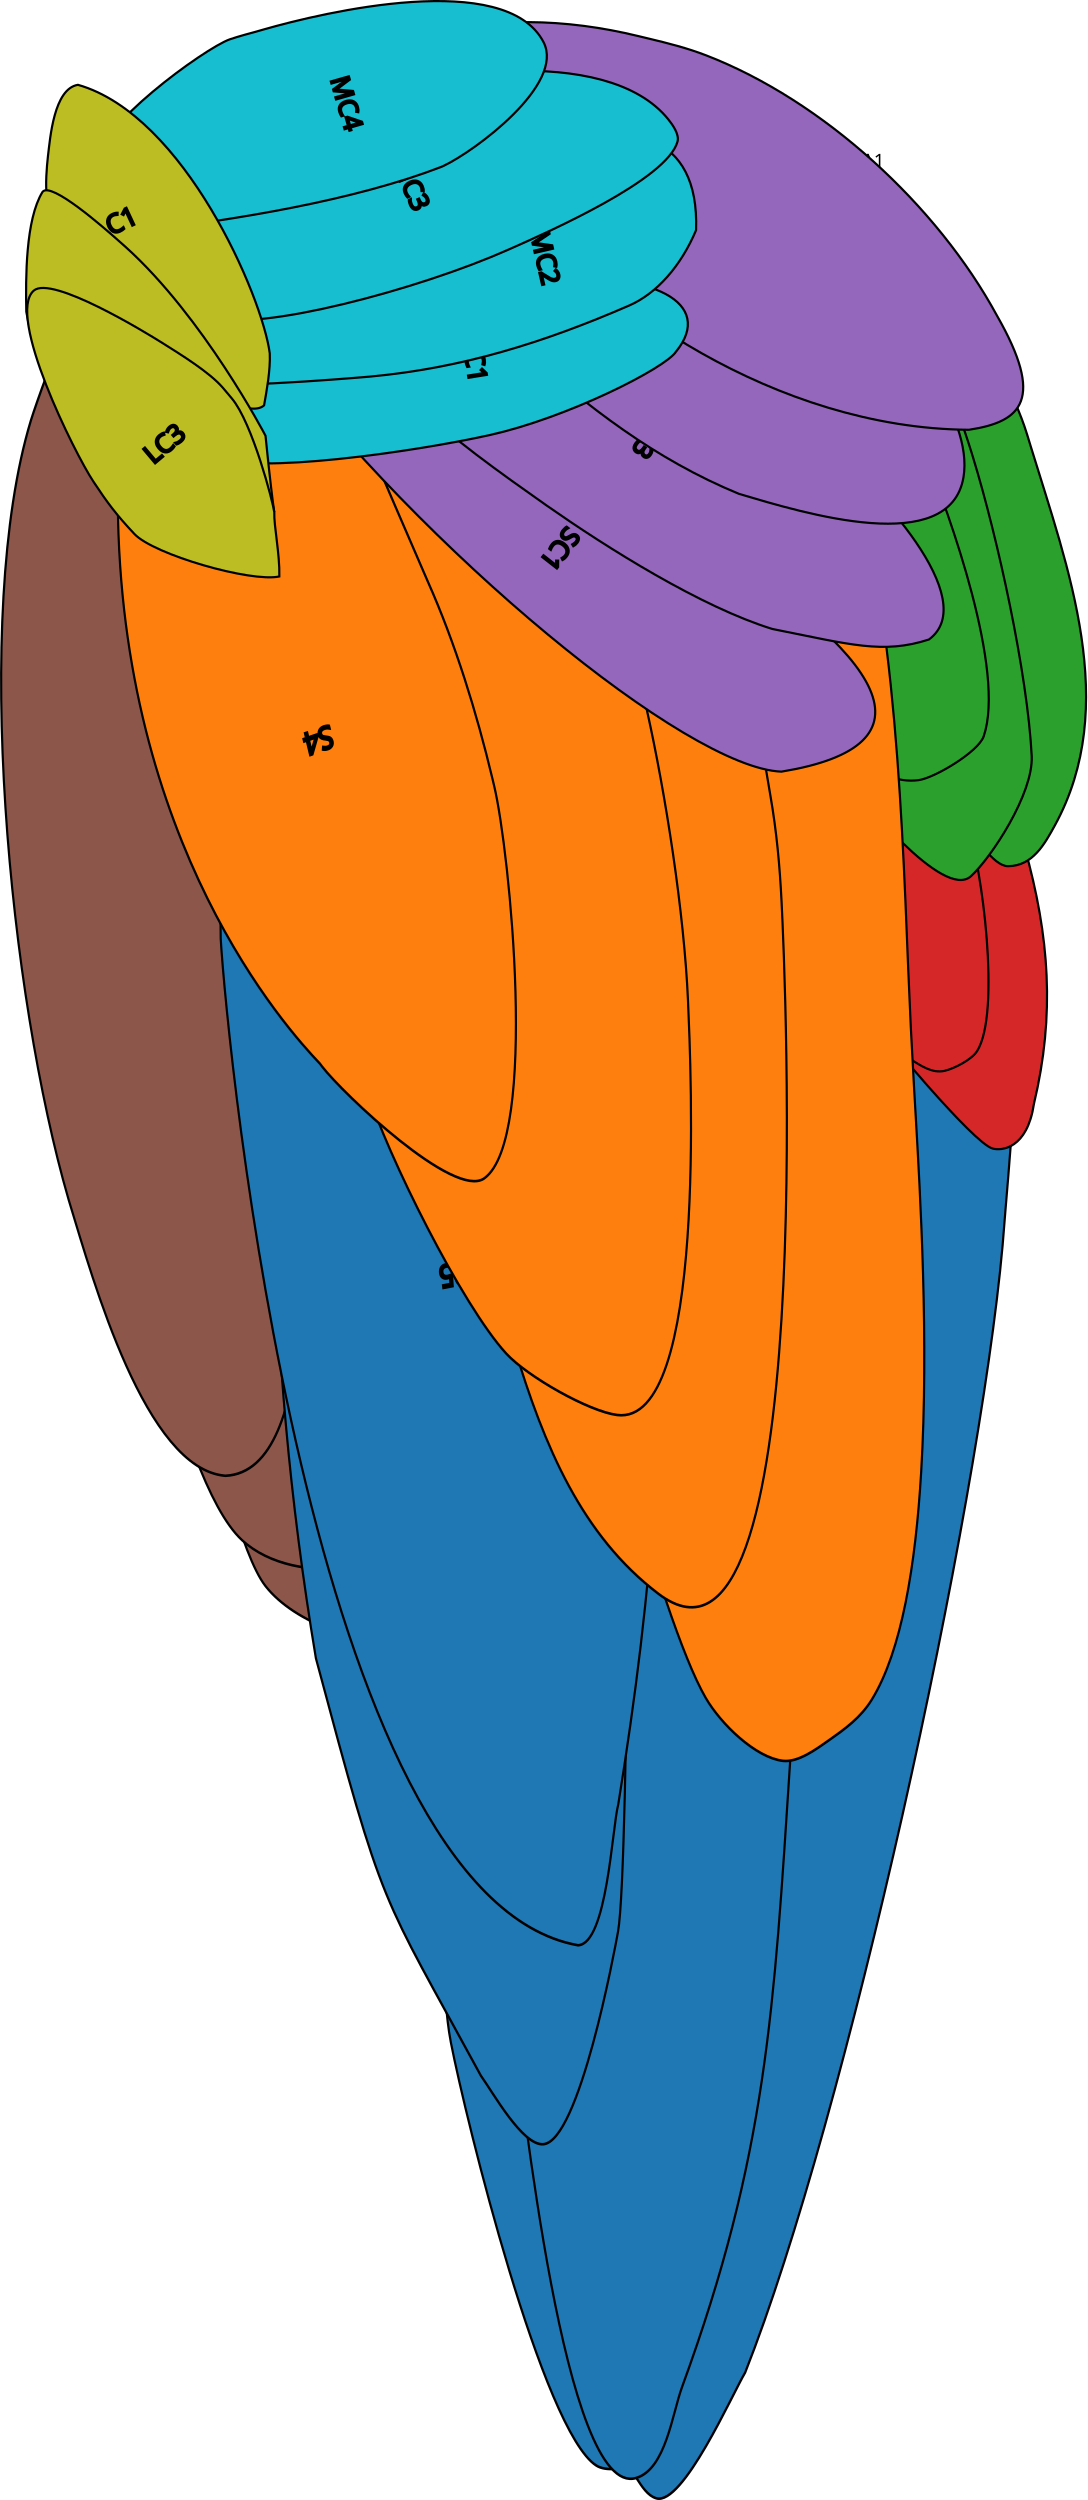
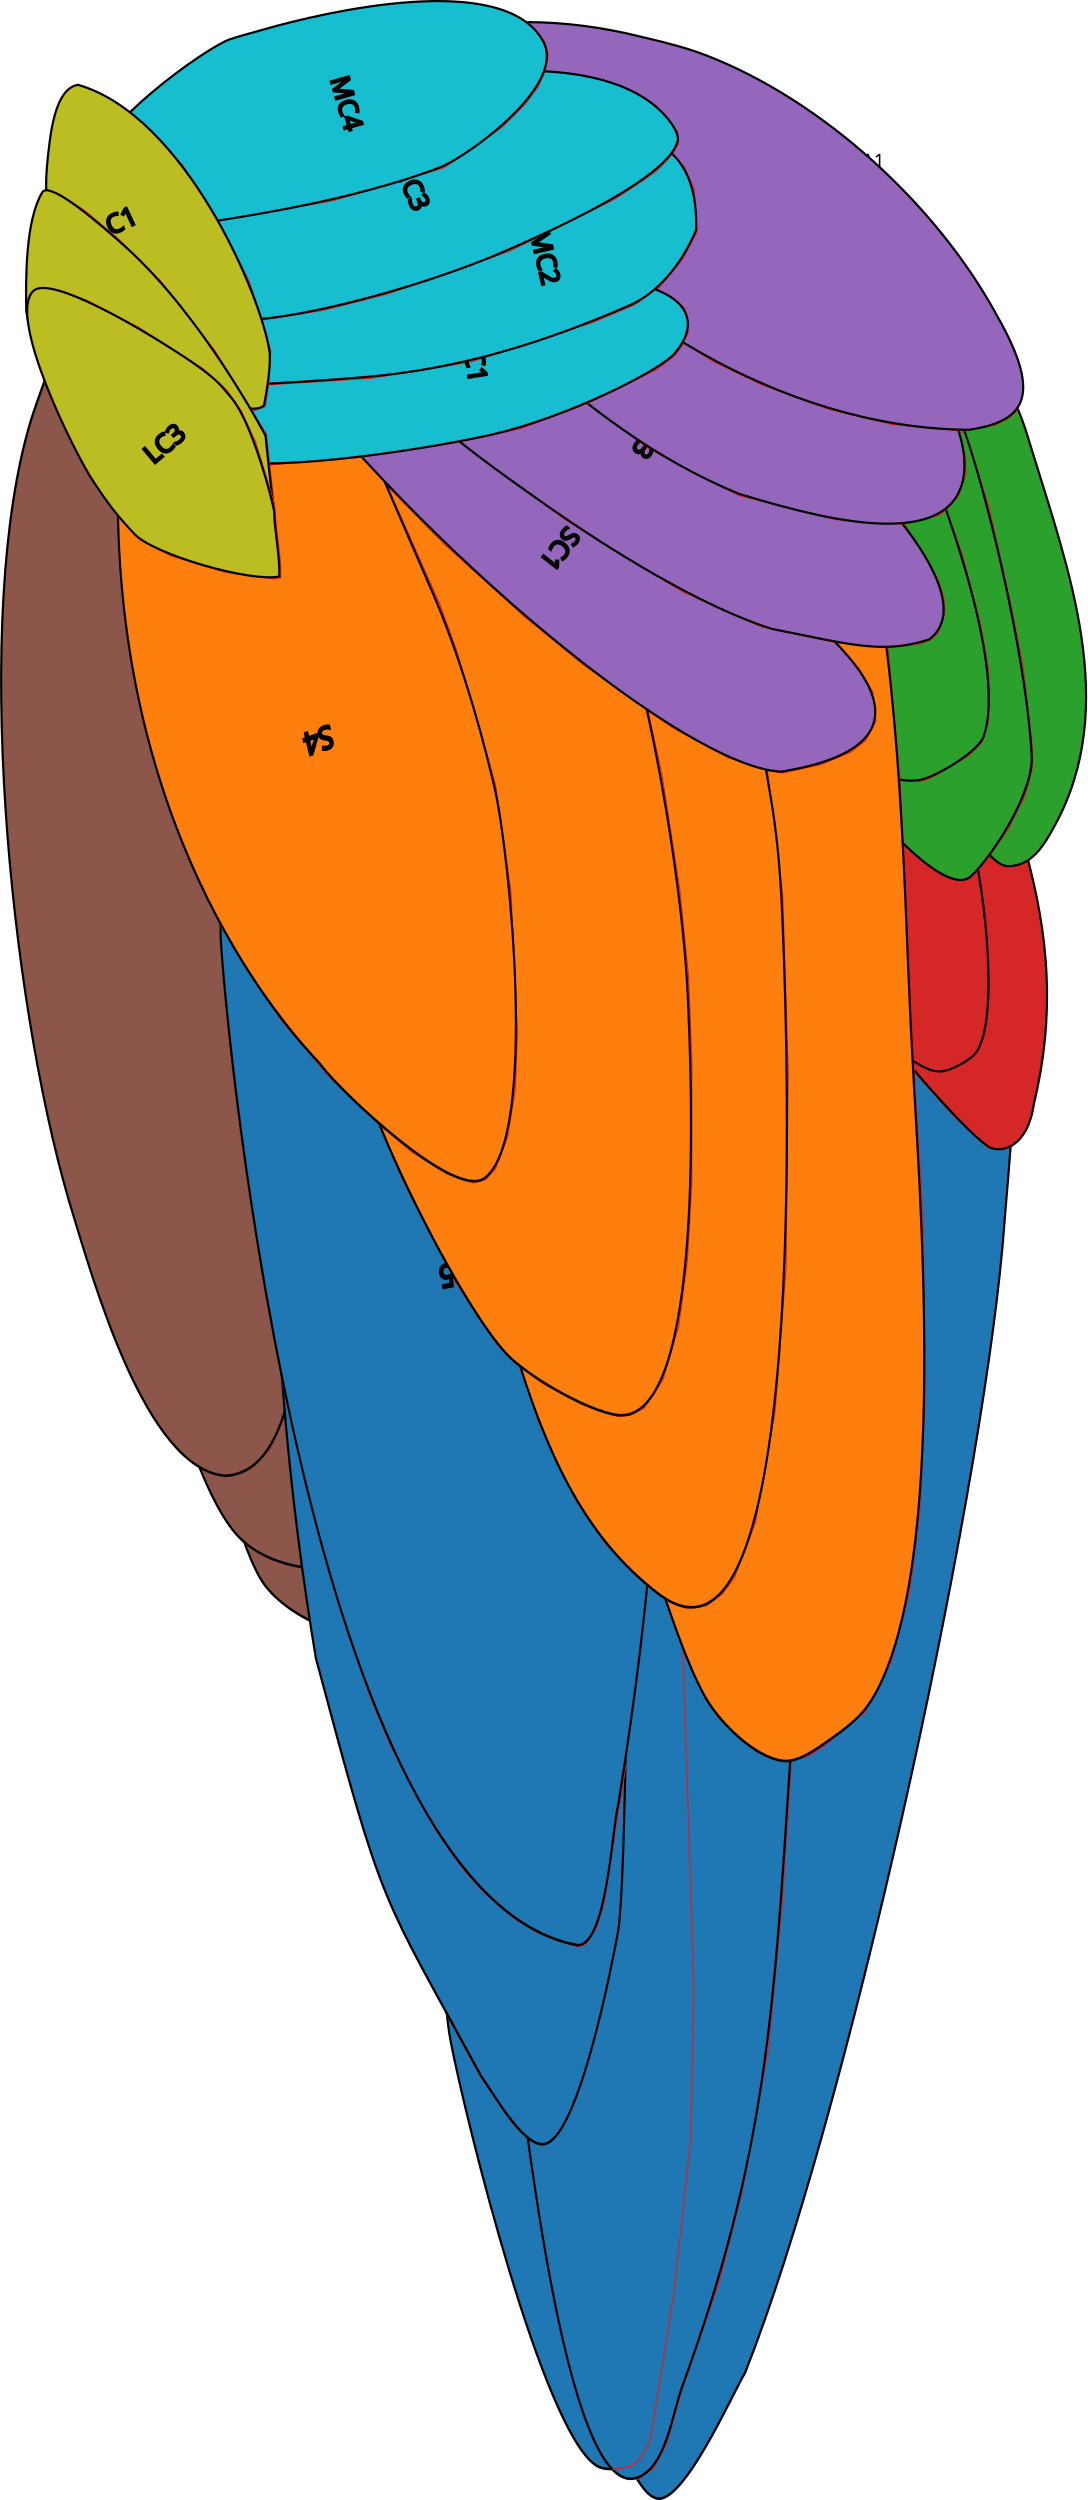
<svg xmlns="http://www.w3.org/2000/svg" width="247.957mm" height="570.177mm" viewBox="0 0 247.957 570.178" version="1.1" id="svg42">
  <style type="text/css" id="style1">
/* As-built feather catalog. Presentation lives here; elements carry classes only. */
.group {
  stroke: #000000;
  stroke-width: 0.5;
}
.label {
  font-family: sans-serif;
  font-size: 6px;
  fill: #000000;
  text-anchor: middle;
}
.outline {
  stroke: #000000;
}
.centerline {
  fill: none;
  stroke-width: 0.265;
  stroke-linecap: butt;
  stroke-linejoin: miter;
}

/* P -- primaries */
.P .outline { fill: #1f77b4; }

/* S -- secondaries */
.S .outline { fill: #ff7f0e; }

/* A -- alula */
.A .outline { fill: #2ca02c; }

/* PC -- primary coverts */
.PC .outline { fill: #d62728; }

/* SC -- secondary coverts */
.SC .outline { fill: #9467bd; }

/* MC -- median coverts */
.MC .outline { fill: #17becf; }

/* LC -- lesser coverts */
.LC .outline { fill: #bcbd22; }

/* B -- body feathers */
.B .outline { fill: #8c564b; }
+ /* generated visibility lines -- see tools/generate_visibility_lines.py */
+ .visibility-line {
+   fill: none;
+   stroke: #e41a1c;
+   stroke-width: 0.265;
+   stroke-linecap: round;
+   stroke-linejoin: round;
+ }
</style>
  <defs id="defs42" />
  <g id="toplines" style="display:inline" transform="translate(-2.649351)">
    <path style="display:inline;fill:none;stroke:#000000;stroke-width:0.265px;stroke-linecap:butt;stroke-linejoin:miter;stroke-opacity:1" d="M 66.162,101.452 C 87.412,93.541 99.998,80.542 107.649,72.458 119.633,65.167 152.02,52.472 170.956,49.366" id="top-line_P" />
    <text xml:space="preserve" style="font-weight:300;font-size:4.233px;line-height:1.25;font-family:'League Spartan';-inkscape-font-specification:'League Spartan, Light';letter-spacing:0px;word-spacing:0px;stroke-width:0.265" x="196.585" y="38.1" id="topline-label_A" transform="translate(2.649351)">
      <tspan id="tspan1" style="stroke-width:0.265" x="196.585" y="38.1">A1</tspan>
    </text>
    <path style="display:inline;fill:none;stroke:#000000;stroke-width:0.265px;stroke-linecap:butt;stroke-linejoin:miter;stroke-opacity:1" d="m 348.115,104.08 c 16.335,-6.62 31.293,-15.567 50.547,-17.255" id="topline_pc_a" transform="rotate(-17,139.3189,726.5203)" />
    <path style="display:inline;fill:none;stroke:#000000;stroke-width:0.265px;stroke-linecap:butt;stroke-linejoin:miter;stroke-opacity:1" d="M 41.658,48.602 C 75.491,39.012 119.58,29.816 155.098,26.798" id="top-line_S" />
    <path style="display:inline;fill:none;stroke:#000000;stroke-width:0.265px;stroke-linecap:butt;stroke-linejoin:miter;stroke-opacity:1" d="M 63.54,78.412 C 67.725,63.286 72.59,62.391 77.423,40.596 80.011,26.939 88.317,16.635 94.19,8.576" id="top-line_SC" />
    <path style="fill:none;stroke:#000000;stroke-width:0.265px;stroke-linecap:butt;stroke-linejoin:miter;stroke-opacity:1" d="M 18.05,74.208 C 33.213,73.723 52.004,70.557 75.768,63.714" id="topline_B" />
    <path style="display:inline;fill:none;stroke:#000000;stroke-width:0.265px;stroke-linecap:butt;stroke-linejoin:miter;stroke-opacity:1" d="M 25.439,36.789 C 39.127,49.288 45.605,76.815 52.066,104.201" id="topline_MC" />
    <path style="display:inline;fill:none;stroke:#000000;stroke-width:0.265px;stroke-linecap:butt;stroke-linejoin:miter;stroke-opacity:1" d="m 131.898,102.805 c 10.812,-8.791 22.433,-16.808 35.36,-23.573 l 0.281,-0.094" id="path8" transform="translate(6.849947)" />
    <text xml:space="preserve" style="display:inline;font-weight:300;font-size:3.865px;line-height:1.25;font-family:'League Spartan';-inkscape-font-specification:'League Spartan, Light';letter-spacing:0px;word-spacing:0px;stroke-width:0.242" x="24.289" y="1886.841" id="topline-label_B" transform="matrix(1.095291,0,1.6571194e-8,1.095291,47.61547,-2005.389)">
      <tspan id="tspan8" style="stroke-width:0.242" x="24.289" y="1886.841">B1</tspan>
    </text>
    <text xml:space="preserve" style="font-weight:300;font-size:4.233px;line-height:1.25;font-family:'League Spartan';-inkscape-font-specification:'League Spartan, Light';letter-spacing:0px;word-spacing:0px;stroke-width:0.265" x="52.126" y="103.584" id="topline-label_MC">
      <tspan id="tspan9" style="stroke-width:0.265" x="52.126" y="103.584">MC1</tspan>
    </text>
    <text xml:space="preserve" style="font-weight:300;font-size:4.233px;line-height:1.25;font-family:'League Spartan';-inkscape-font-specification:'League Spartan, Light';letter-spacing:0px;word-spacing:0px;stroke-width:0.265" x="154.256" y="24.342" id="topline-label_S">
      <tspan id="tspan11" style="stroke-width:0.265" x="154.256" y="24.342">S1</tspan>
    </text>
    <text xml:space="preserve" style="font-weight:300;font-size:4.233px;line-height:1.25;font-family:'League Spartan';-inkscape-font-specification:'League Spartan, Light';letter-spacing:0px;word-spacing:0px;stroke-width:0.265" x="65.091" y="78.581" id="topline-label_SC">
      <tspan id="tspan13" style="stroke-width:0.265" x="65.091" y="78.581">SC1</tspan>
    </text>
    <text xml:space="preserve" style="font-weight:300;font-size:4.233px;line-height:1.25;font-family:'League Spartan';-inkscape-font-specification:'League Spartan, Light';letter-spacing:0px;word-spacing:0px;stroke-width:0.265" x="169.866" y="45.641" id="topline-label_P">
      <tspan id="tspan15" style="stroke-width:0.265" x="169.866" y="45.641">P1</tspan>
    </text>
    <text xml:space="preserve" style="font-weight:300;font-size:4.233px;line-height:1.25;font-family:'League Spartan';-inkscape-font-specification:'League Spartan, Light';letter-spacing:0px;word-spacing:0px;stroke-width:0.265" x="171.45" y="75.803" id="topline-label_PC" transform="translate(2.649351)">
      <tspan id="tspan5" style="stroke-width:0.265" x="171.45" y="75.803">PC1</tspan>
    </text>
  </g>
  <g id="B" transform="matrix(1.006049,0.09641559,-0.01794757,1.190729,44.96612,-2005.389)" style="display:inline">
    <g id="B1" transform="matrix(0.9993908,-0.0348995,-0.0348995,-0.9993908,-12.82086,2033.619)" data-fill="#8c564b" class="group B">
      <path transform="rotate(-90,164.714,172.6854)" d="m 202.384,125.749 c 13.469,0 93.397,-7.023 96.231,-21.182 1.835,-9.171 -1.855,-24.695 -8.769,-31.225 -11.13,-10.511 -81.211,-23.193 -85.364,-24.463 -6.802,-2.077 -18.161,-2.883 -25.333,-2.884 -14.244,-10e-4 -28.514,0.328 -42.477,3.171 -2.789,0.568 -5.597,1.043 -8.382,1.638 -0.032,0.007 -1.859,0.387 -1.859,0.387 -8.651,1.906 -17.288,3.865 -25.729,6.585 -4.654,1.499 -9.394,4.582 -14.098,5.541 -4.688,0.955 -42.099,11.95 -43.527,13.192 -2.021,6.973 -2.415,7.355 -3.756,13.514 C 40.804,90.719 51.712,94.615 53.247,95.523 c 26.645,15.747 52.584,19.383 82.666,24.033 8.43,1.21 17.249,3.811 25.718,4.599 11.057,0.505 22.114,0.982 33.166,1.386 1.992,0.073 11.008,0.208 7.587,0.208 z" id="B1-outline" class="outline" />
+       <path class="visibility-line" id="B1-visibility-line" d="M 60.782,55.464 L 65.957,52.978 73.883,51.456 75.449,41.263" />
      <text x="-75.036" y="279.313" transform="scale(-1,1)" id="B1-label" class="label">B1</text>
    </g>
    <g id="B2" transform="matrix(0.9876884,-0.1564345,-0.1564345,-0.9876884,-292.7907,2070.802)" data-fill="#8c564b" class="group B" style="display:inline">
      <path transform="rotate(-90,452.3034,163.2412)" d="m 453.891,116.233 c 39.198,0 81.563,-8.307 116.8,-25.686 2.628,-1.296 10.245,-4.057 10.563,-7.703 0.43,-7.718 -1.686,-17.471 -6.965,-22.984 -12.855,-13.423 -71.579,-17.717 -90.507,-17.717 -5.236,0 -10.142,0.769 -15.332,1.131 -0.905,0.064 -2.71,0.234 -2.71,0.234 -16.242,1.61 -117.971,21.424 -124.617,29.545 l -2.282,24.12 c 0,0 2.063,0.374 3.594,0.664 31.881,6.05 64.522,16.56 96.962,17.969 3.931,0.171 7.836,0.427 11.774,0.427 z" id="B2-outline" class="outline" />
+       <path class="visibility-line" id="B2-visibility-line" d="M 341.507,55.658 L 346.983,53.56 352.896,54.578 357.639,57.993 362.017,64.165 361.943,34.997" />
      <text x="-376.938" y="271.07" transform="scale(-1,1)" id="B2-label" class="label">B2</text>
    </g>
    <g id="B3" transform="matrix(0.9702957,-0.2419219,-0.2419219,-0.9702957,-560.447,2151.048)" data-fill="#8c564b" class="group B" style="display:inline">
      <path transform="rotate(-90,711.2322,150.6894)" d="m 768.202,45.554 c -40.014,-4.47 -112.308,3.361 -146.538,25.003 -2.499,1.58 -14.541,10.043 -16.273,12.504 0.03,3.551 1.38,15.395 1.625,19.815 5.347,3.102 15.246,1.663 21.579,3.119 39.401,9.056 77.353,7.117 117.612,-0.579 5.104,-0.975 10.343,-1.909 15.317,-3.422 1.257,-0.383 3.784,-1.057 3.784,-1.057 13.085,-4.045 62.951,-10.338 60.232,-32.102 -4.167,-17.648 -41.356,-21.23 -56.558,-23.187 -0.259,-0.033 -1.04,-0.126 -0.78,-0.094 z" id="B3-outline" class="outline" />
+       <path class="visibility-line" id="B3-visibility-line" d="M 635.917,246.835 L 641.541,228.091 646.478,219.64 643.236,194.511 643.389,178.578 646.796,155.745 652.002,139.615 649.107,119.307 647.308,97.121 646.12,67.623 646.413,52.303 645.492,46.092" />
      <text x="-650.09" y="248.345" transform="scale(-1,1)" id="B3-label" class="label">B3</text>
    </g>
  </g>
  <g id="P" transform="matrix(0.9997367,0,0,1.200119,89.23663,104.6847)" style="display:inline">
    <g id="P1" transform="matrix(1,0,0,-1,-135.6171,554.8052)" data-fill="#1f77b4" class="group P" style="display:inline">
      <path d="m 277.066,454.447 c 1.586,-19.457 -0.151,-29.427 -1.98,-49.074 -5.526,-51.175 -35.739,-165.845 -58.73,-214.214 -2.921,-4.101 -14.198,-25.326 -20.256,-23.908 -2.025,0.474 -3.353,2.326 -4.575,3.876 -12.255,15.536 -14.022,165.924 -18.575,197.721 11.435,96.427 15.877,153.676 22.379,227.989 9.47,2.567 11.163,2.647 18.971,4.269 0.415,-0.286 0.666,-0.771 0.89,-1.222 3.377,-6.771 3.771,-20.689 5.514,-28.567 33.18,-41.254 47.439,-89.248 56.362,-116.87 z" id="P1-outline" class="outline" />
+       <path class="visibility-line" id="P1-visibility-line" d="M 277.185,424.133 L 275.184,423.508 271.683,423.925 263.931,429.966 254.929,438.298 256.929,410.593 257.429,376.429 256.179,354.557 253.928,339.766 249.677,326.226 243.676,316.644 233.923,309.978 230.672,308.311 226.921,307.478 224.921,281.231 221.67,252.692 215.668,225.403 210.417,208.321 202.165,188.531 198.414,177.491 195.413,172.908 191.662,170.825" />
      <text x="205" y="459.12" transform="matrix(-1,0,0,1,410,-4.2)" id="P1-label" class="label">P2</text>
    </g>
    <g id="P3" transform="matrix(0.9961947,-0.08715575,-0.08715575,-0.9961947,-392.2094,604.944)" data-fill="#1f77b4" class="group P" style="display:inline">
      <path d="m 497.371,439.307 c 0.037,-1.47 0.206,-2.922 0.244,-4.391 0.826,-31.768 -4.892,-63.332 -7.702,-94.784 -2.091,-23.398 -2.225,-46.838 -3.558,-70.252 -1.257,-22.08 -7.568,-50.184 -14.313,-71.325 -1.395,-4.373 -1.932,-11.961 -6.699,-14.213 -2.23,-1.054 -6.448,-1.205 -8.559,0.18 -11.562,7.587 -23.867,67.894 -26.028,82.99 -0.755,5.275 -0.315,10.782 -0.816,16.098 -1.425,15.126 -4.439,29.92 -6.495,44.91 -0.532,3.709 -1.083,8.271 -1.454,11.644 12.104,118.054 15.482,171.569 39.572,253.69 8.839,3.053 9.944,3.406 21.212,6.377 0.132,-9.932 0.698,-41.184 4.39,-50.3 6.714,-17.454 9.382,-34.185 11.166,-52.522 1.155,-11.86 -3.389,-23.185 -1.881,-34.866 0.93,-7.203 0.917,-14.31 0.92,-21.77 0,-0.489 0.002,-1.956 0.001,-1.467 z" id="P3-outline" class="outline" />
+       <path class="visibility-line" id="P3-visibility-line" d="M 490.05,337.647 L 487.094,346.897 483.095,349.966 478.879,330.469 475.262,317.821 471.239,286.179 462.941,263.067 458.387,254.055 454.64,248.528 451.95,246.464 449.173,246.288 444.001,250.296 436.865,260.539 430.177,273.043" />
      <text x="457.22" y="493.06" transform="matrix(-1,0,0,1,914.44,-4.2)" id="P3-label" class="label">P2</text>
    </g>
    <g id="P2" transform="matrix(1,0,0,-1,-280.9891,561.2482)" data-fill="#1f77b4" class="group P" style="display:inline">
      <path d="m 371.971,313.509 c -3.692,-46.985 -5.28,-74.512 -24.644,-118.661 -2.254,-5.139 -3.715,-15.557 -10.43,-17.278 -16.549,-4.242 -25.877,73.896 -28.295,86.428 -1.137,5.897 4.59,150.222 4.565,225.401 10.055,42.738 8.726,64.301 4.588,106.968 7.694,2.707 12.76,4.341 22.582,6.775 0.751,-5.523 10.724,-38.398 11.97,-42.765 3.942,-13.812 11.686,-26.345 16.827,-39.703 2.603,-6.766 3.766,-14.596 5.532,-21.636 1.972,-7.865 1.744,-15.629 2.693,-23.553 3.692,-30.813 0.143,-52.898 -1.346,-83.082 -1.274,-25.813 -2.498,-51.619 -3.998,-77.402 -0.029,-0.497 -0.059,-1.989 -0.044,-1.492 z" id="P2-outline" class="outline" />
+       <path class="visibility-line" id="P2-visibility-line" d="M 372.293,313.921 L 369.042,313.921 364.291,315.587 355.789,321.837 352.538,325.795 347.537,334.961 350.037,270.384 349.287,241.637 345.536,213.098 340.285,185.6 339.284,183.101 337.284,180.809 335.534,179.768 331.533,179.143" />
      <text x="335.15" y="445.55" transform="matrix(-1,0,0,1,670.3,-4.2)" id="P2-label" class="label">P1</text>
    </g>
    <g id="P4" transform="matrix(1,0,0,-1,-563.7171,581.9312)" data-fill="#1f77b4" class="group P" style="display:inline">
      <path d="m 618.145,438.783 c 0,-3.262 -0.022,-124.35 -2.7,-136.727 -0.734,-3.391 -8.84,-39.975 -17.092,-40.39 -4.706,-0.235 -11.413,9.796 -14.189,13.022 -23.232,35.681 -21.872,30.197 -37.643,79.339 -24.458,122.164 4.295,209.984 11.29,238.726 8.396,4.991 14.119,8.828 21.325,15.628 2.237,-9.101 10.01,-25.064 14.822,-33.578 2.768,-5.001 4.913,-11.435 6.903,-16.89 11.069,-30.34 15.652,-63.533 17.017,-95.879 0.275,-6.511 0.267,-13.059 0.267,-19.578 z" id="P4-outline" class="outline" />
+       <path class="visibility-line" id="P4-visibility-line" d="M 538.991,406.055 L 547.993,374.808 558.746,347.103 563.497,337.52 573.75,321.48 580.251,313.773 584.753,309.606 591.755,304.607 597.006,301.899 606.258,299.191 608.259,299.816 610.51,302.732 612.26,307.315 617.261,333.771" />
      <text x="577.49" y="417.34" transform="matrix(-1,0,0,1,1154.98,-4.2)" id="P4-label" class="label">P4</text>
    </g>
    <g id="P5" transform="matrix(0.9876884,-0.1564345,-0.1564345,-0.9876884,-615.3534,686.5039)" data-fill="#1f77b4" class="group P">
      <path d="m 751.48,440.599 c 0,-40.929 -11.276,-81.214 -25.168,-119.462 -2.079,-4.104 -6.64,-25.766 -13.24,-24.989 -59.145,18.6 -52.318,181.873 -50.597,201.668 4.502,32.965 19.306,67.158 27.956,90.633 6.789,1.206 15.011,3.011 20.599,4.952 2.666,-4.907 7.767,-20.978 10.001,-27.569 4.845,-14.294 11.776,-27.407 17.749,-41.219 8.29,-19.169 10.134,-40.456 11.993,-61.01 0.559,-6.192 0.707,-12.402 0.707,-18.618 z" id="P5-outline" class="outline" />
+       <path class="visibility-line" id="P5-visibility-line" d="M 662.811,500.385 L 673.593,480.539 682.766,468.119 692.726,457.472 696.432,445.707 705.472,424.45 712.603,411.931 717.385,406.956 719.675,395.837 725.941,379.448 731.339,370.368 739.486,361.062" />
      <text x="705.16" y="432.82" transform="matrix(-1,0,0,1,1410.32,-4.2)" id="P5-label" class="label">P5</text>
    </g>
  </g>
  <g id="PC" transform="rotate(-20.65337,204.5238,1562.199)" style="display:inline">
    <g id="PC1" transform="matrix(0.9961203,0.08800154,0.08800154,-0.9961203,258.5106,420.8672)" data-fill="#d62728" class="group PC">
      <path d="m 442.991,168.836 c 0,-20.912 -3.529,-38.452 -13.677,-56.749 -4.249,-9.526 -10.028,-8.395 -11.841,-7.289 -3.946,2.41 -17.125,31.928 -19.442,37.732 -3.342,8.373 -5.602,18.856 -6.994,27.737 -5.815,37.112 -6.923,70.629 2.784,107.143 1.105,4.155 -2.78,8.6 -1.109,12.407 6.298,1.544 12.652,3.514 21.235,5.641 2.396,-2.877 9.152,-13.47 10.187,-17.07 8.672,-30.142 16.079,-60.649 18.341,-92.097 0.332,-4.613 0.517,-9.334 0.517,-13.96 z" id="PC1-outline" class="outline" />
+       <path class="visibility-line" id="PC1-visibility-line" d="M 443.227,165.804 L 439.453,165.301 437.526,165.839 434.587,169.255 431.68,167.212 430.272,155.665 426.153,138.127 422.903,130.209 419.766,126.413 411.948,124.444 407.749,126.136 405.812,128.494 405.033,126.635" />
      <text x="414.8" y="196.05" transform="matrix(-1,0,0,1,829.6,-4.2)" id="PC1-label" class="label">PC1</text>
    </g>
    <g id="PC2" transform="matrix(0.9848078,-0.1736482,-0.1736482,-0.9848078,226.3186,541.976)" data-fill="#d62728" class="group PC">
      <path d="m 516.467,202.381 c 0,-9.155 1.154,-20.337 -0.633,-29.284 -2.029,-10.158 -15.255,-40.917 -24.421,-45.688 -2.04,-1.062 -6.479,-0.792 -8.643,-0.12 -2.849,0.884 -4.14,3.901 -5.381,6.229 -10.702,20.069 -10.62,42.391 -10.619,64.634 0,3.055 0.238,6.093 0.238,9.152 v 1.831 c 0,23.574 4.511,53.994 19.773,80.354 0.178,0.354 19.273,2.123 20.081,2.17 14.831,-22.555 9.357,-62.806 9.367,-77.073 0.002,-3.255 0.238,-6.501 0.238,-9.762 z" id="PC2-outline" class="outline" />
+       <path class="visibility-line" id="PC2-visibility-line" d="M 512.897,162.86 L 509.814,162.072 506.158,164.239 503.952,167.871 500.989,176.602 477.902,132.744" />
      <text x="491.8" y="190.15" transform="matrix(-1,0,0,1,983.6,-4.2)" id="PC2-label" class="label">PC2</text>
    </g>
  </g>
  <g id="A" transform="rotate(-17,137.9943,735.384)" style="display:inline">
    <g id="A1" transform="matrix(1,0,0,-1,305.5104,382.2651)" data-fill="#2ca02c" class="group A" style="display:inline">
      <text x="87.38" y="194.94" transform="matrix(-1,0,0,1,174.76,-4.2)" id="A1-label" class="label">A1</text>
      <path d="m 110.57,224.252 c 0,-28.906 2.29,-62.438 -20.054,-84.178 -3.427,-3.335 -7.509,-7.348 -12.879,-5.74 -3.265,0.977 -5.289,9.008 -6.128,11.914 -2.27,7.865 -5.432,15.928 -6.448,24.123 -2.444,19.714 1.836,64.885 4.702,85.504 0.109,0.787 0.307,2.363 0.307,2.363 0.968,5.772 3.834,31.144 6.85,34.322 4.259,1.012 7.433,1.6 16.231,2.88 7.162,-2.008 14.709,-45.04 15.87,-52.827 0.767,-5.14 1.549,-10.177 1.549,-15.382 z" id="A1-outline" class="outline" />
+       <path class="visibility-line" id="A1-visibility-line" d="M 110.377,233.388 L 107.879,232.06 104.021,231.41 97.2,232.188 97.416,214.084 95.693,191.344 94.302,177.391 90.826,158.324 89.584,154.26 86.01,148.555 80.231,142.48 74.412,137.984" />
    </g>
    <g id="A2" transform="matrix(1,0,0,-1,212.5314,383.7516)" data-fill="#2ca02c" class="group A" style="display:inline">
      <path d="m 190.227,227.207 c 0,-19.081 -2.525,-50.619 -7.121,-68.955 -2.135,-8.303 -15.606,-19.456 -21.253,-22.135 -7.597,-3.605 -19.262,24.835 -20.665,30.464 -1.064,4.271 -0.658,9.778 -0.658,14.184 v 1.185 c 0,59.974 0.22,78.848 10.043,104.191 3.123,1.476 12.756,5.189 19.326,7.905 2.1,-4.22 12.409,-18.281 14.237,-22.947 4.433,-11.32 6.091,-30.504 6.091,-42.707 z" id="A2-outline" class="outline" />
+       <path class="visibility-line" id="A2-visibility-line" d="M 190.179,233.674 L 188.838,233.562 188.664,227.863 187.495,224.038 184.359,219.768 180.852,217.703 181.442,206.805 180.682,189.783 179.432,179.709 176.143,168.95 173.246,164.607 169.5,162.615 159.597,160.153 156.988,160.167 152.757,161.721 149.308,147.875" />
      <text x="165.46" y="195.54" transform="matrix(-1,0,0,1,330.92,-4.2)" id="A2-label" class="label">A2</text>
    </g>
    <g id="A3" transform="matrix(0.9961947,-0.08715575,-0.08715575,-0.9961947,144.2273,400.4638)" data-fill="#2ca02c" class="group A" style="display:inline">
      <path d="m 268.965,225.662 c 0,-15.377 -1.492,-53.159 -11.725,-64.986 -2.451,-2.833 -13.967,-4.614 -17.522,-3.704 -18.826,4.816 -18.188,51.046 -19.061,66.322 -0.183,3.21 -0.437,6.38 -0.437,9.599 v 1.518 c 0,8.642 4.363,36.431 8.723,43.075 2.109,1.107 14.587,4.631 15.497,5.138 9.197,-9.611 18.281,-22.984 22.104,-30.326 1.468,-6.963 2.042,-14.475 2.396,-21.577 0.083,-1.681 0.026,-5.059 0.026,-5.059 z" id="A3-outline" class="outline" />
+       <path class="visibility-line" id="A3-visibility-line" d="M 268.639,211.808 L 266.78,211.211 258.613,212.354 260.978,198.186 260.683,193.452 259.51,189.881 256.527,186.503 254.575,185.674 252.114,185.589 244.554,187.565 235.865,158.72" />
      <text x="238.35" y="240.43" transform="matrix(-1,0,0,1,476.7,-4.2)" id="A3-label" class="label">A3</text>
    </g>
  </g>
  <g id="S" transform="matrix(0.9973055,-0.08371944,0.06973839,1.197244,-852.3718,-142.0701)" style="display:inline">
    <g id="S1" transform="matrix(1,0,0,-1,874.1421,786.2718)" data-fill="#ff7f0e" class="group S">
      <text x="120.07" y="407.62" transform="matrix(-1,0,0,1,240.14,-4.2)" id="S1-label" class="label">S1</text>
      <path d="m 161.715,383.539 c 0,-16.059 0.018,-43.912 -3.473,-68.511 -2.506,-17.66 -6.821,-33.643 -14.25,-42.379 -2.763,-3.249 -6.529,-5.16 -10.276,-7.016 -3.003,-1.487 -7.332,-3.774 -10.783,-3.182 -6.182,1.06 -13.614,7.953 -16.718,13.156 -9.49,15.906 -23.152,75.501 -26.001,95.372 -1.066,7.434 -0.355,15.256 -0.99,22.757 3.896,119.54 2.104,145.09 7.178,181.053 4.792,0.595 31.821,1.448 32.249,0.622 8.479,-16.343 30.144,-47.46 34.016,-58.297 11.085,-31.03 10.023,-73.417 9.299,-106.215 -0.168,-7.593 -0.251,-15.204 -0.251,-22.798 z" id="S1-outline" class="outline" />
+       <path class="visibility-line" id="S1-visibility-line" d="M 161.604,471.767 L 149.952,473.626 155.063,467.839 157.53,463.699 157.887,458.036 155.394,454.661 151.742,452.619 145.096,450.787 136,449.753 132.537,450.413 134.373,426.479 133.28,392.937 130.18,355.776 125.782,328.729 119.825,308.056 114.358,297.997 111.396,295.072 107.495,293.048 102.975,292.947 98.587,294.715" />
    </g>
    <g id="S2" transform="matrix(0.9876884,-0.1564345,-0.1564345,-0.9876884,726.3211,827.6141)" data-fill="#ff7f0e" class="group S">
      <path d="m 353.92,457.685 c 0,-6.897 -0.333,-13.673 -0.481,-20.56 -0.151,-7.039 -0.913,-13.505 -2.071,-20.378 -2.143,-12.735 -26.487,-152.583 -56.933,-121.739 -14.533,14.718 -19.102,33.099 -21.508,53.147 -0.081,0.675 -0.206,2.049 -0.206,2.049 -4.147,49.102 -12.894,96.459 3.691,144.858 5.286,15.424 14.15,28.772 19.306,44.066 1.254,9.223 -0.097,23.837 0.431,34.861 2.122,1.033 26.504,-1.637 31.606,-2.135 -1.918,-23.572 13.467,-45.204 21.322,-68.301 2.728,-9.448 2.31,-19.761 3.996,-29.46 0.827,-4.76 0.848,-9.507 0.848,-14.348 z" id="S2-outline" class="outline" />
+       <path class="visibility-line" id="S2-visibility-line" d="M 353.88,442.046 L 345.624,446.303 334.706,454.596 329.852,459.137 330.208,446.228 329.28,424.423 327.528,407.938 324.697,392.344 319.356,369.206 315.101,355.224 310.34,343.496 304.68,334.541 299.319,330.22 295.824,329.531 292.853,330.003 285.328,334.092 277.69,339.917 273.52,344.086" />
      <text x="310.11" y="439.75" transform="matrix(-1,0,0,1,620.22,-4.2)" id="S2-label" class="label">S2</text>
    </g>
    <g id="S3" transform="matrix(0.9816272,-0.190809,-0.190809,-0.9816272,622.1971,853.9783)" data-fill="#ff7f0e" class="group S">
      <path d="m 452.706,453.685 c 0,-16.76 -1.76,-39.634 -5.229,-55.971 -2.704,-12.732 -16.716,-79.296 -35.993,-71.887 -6.069,2.332 -17.904,12.363 -21.421,17.83 -7.284,11.322 -16.498,43.418 -17.786,56.978 -0.565,5.946 0.347,12.141 -0.117,18.148 -1.619,20.926 -3.295,41.456 0.697,62.304 1.418,7.408 3.131,14.847 5.752,21.922 0.42,1.136 1.161,3.442 1.161,3.442 13.296,21.154 14.967,45.659 13.491,65.261 0,0 26.939,-1.701 29.674,-2.154 -0.369,-6.671 3.028,-12.712 6.093,-18.067 14.067,-22.148 20.434,-40.653 22.551,-66.964 0.706,-8.763 0.845,-17.52 1.113,-26.3 0.047,-1.512 0.014,-4.542 0.014,-4.542 z" id="S3-outline" class="outline" />
+       <path class="visibility-line" id="S3-visibility-line" d="M 452.97,453.559 L 441.117,465.361 430.258,477.975 416.184,495.98 406.293,510.275 M 373.359,393.159 L 379.257,386.187 385.908,380.092 391.274,376.929 394.093,376.82 396.806,378.25 401.026,383.373 405.036,391.572 408.376,402.106 413.828,428.249 415.675,448.672 413.665,475.952 412.252,485.172 406.481,510.009" />
      <text x="411.46" y="445.99" transform="matrix(-1,0,0,1,822.92,-4.2)" id="S3-label" class="label">S3</text>
    </g>
    <g id="S4" transform="matrix(0.9781476,-0.2079117,-0.2079117,-0.9781476,360.2844,917.4529)" data-fill="#ff7f0e" class="group S">
      <path d="m 692.474,448.876 c 0,-12.897 -8.73,-67.262 -22.707,-71.058 -7.636,-2.074 -26.617,24.415 -29.722,30.615 -0.108,0.218 -0.426,0.874 -0.319,0.656 -5.438,8.424 -32.326,52.642 -14.957,115.159 1.745,6.932 4.776,13.978 7.937,20.363 7.12,8.446 12.646,23.454 18.792,29.162 2.029,-0.243 17.139,-0.677 20.625,-1.305 0.323,-0.836 15.074,-75.422 16.537,-82.24 2.752,-12.825 3.814,-26.793 3.814,-39.893 z" id="S4-outline" class="outline" />
+       <path class="visibility-line" id="S4-visibility-line" d="M 684.455,511.409 L 680.67,517.262 660.077,521.65 657.256,502.739 656.567,500.337 655.067,500.55 644.835,504.784 633.677,511.234 627.567,516.236 624.023,522.02" />
      <text x="656.36" y="474.59" transform="matrix(-1,0,0,1,1312.72,-4.2)" id="S4-label" class="label">S4</text>
    </g>
  </g>
  <g id="SC" transform="rotate(35,1056.6,454.4381)" style="display:inline">
    <g id="SC1" transform="matrix(0.05233596,-0.9986295,-0.9986295,-0.05233596,533.2751,884.6567)" data-fill="#9467bd" class="group SC">
      <path d="m 165.819,413.178 c 5.264,-52.737 -3.028,-74.682 -30.169,-49.669 -12.658,17.553 -10.621,95.041 4.656,152.6 13.47,4.794 15.047,4.281 19.475,5.041 4.894,-0.888 -8.468,-7.469 -6.199,-11.345 17.791,-30.394 19.566,-60.077 12.714,-94.289 -0.156,-0.78 -0.477,-2.338 -0.477,-2.338 z" id="SC1-outline" class="outline" />
+       <path class="visibility-line" id="SC1-visibility-line" d="M 133.259,483.089 L 149.715,467.711 150.615,437.323 154.125,406.436 158.903,387.327 166.457,371.973" />
      <text x="144.58" y="440.86" transform="matrix(-1,0,0,1,289.16,-4.2)" id="SC1-label" class="label">SC1</text>
    </g>
    <g id="SC3" transform="matrix(0,-1,-1,0,530.3679,1052.617)" data-fill="#9467bd" class="group SC">
      <path d="m 394.721,440.947 c 0,-15.661 -3.023,-34.496 -5.249,-50.008 -0.974,-19.014 -8.806,-52.965 -23.035,-48.206 -8.841,6.669 -11.228,14.094 -18.516,30.63 -5.216,16.189 -6.469,41.432 -6.463,58.436 0.035,12.977 0.113,26.53 2.03,39.03 1.334,7.294 7.378,34.373 11.553,38.521 4.485,1.143 16.437,5.424 18.892,6.255 3.791,-2.23 3.039,-1.76 4.665,-4.619 12.499,-21.977 16.123,-43.619 16.123,-68.757 z" id="SC3-outline" class="outline" />
+       <path class="visibility-line" id="SC3-visibility-line" d="M 341.949,456.327 L 352.436,446.58 365.893,437.386 365.466,419.69 368.479,397.08 376.593,375.904 384.664,362.634" />
      <text x="367.99" y="427.39" transform="matrix(-1,0,0,1,735.98,-4.2)" id="SC3-label" class="label">
        <tspan id="tspan7" x="367.99" y="427.39">SC3</tspan>
      </text>
    </g>
    <g id="SC4" transform="matrix(-0.1736482,-0.9848078,-0.9848078,0.1736482,585.682,1019.765)" data-fill="#9467bd" class="group SC" style="display:inline">
      <path d="m 463.486,382.371 c -4.012,-12.35 -15.293,-36.012 -28.969,-39.796 -17.899,-4.954 -22.791,29.236 -25.083,44.797 -1.928,41.417 17.641,76.615 25.905,115.51 9.201,2.194 18.147,0.825 19.458,0.675 3.799,-13.952 11.112,-10.466 11.789,-12.092 9.681,-23.519 8.858,-67.512 1.653,-92.006 -1.42,-4.826 -2.488,-9.735 -3.975,-14.573 -0.258,-0.839 -0.778,-2.515 -0.778,-2.515 z" id="SC4-outline" class="outline" />
+       <path class="visibility-line" id="SC4-visibility-line" d="M 413.538,427.383 L 427.219,416.384 431.628,414.026 435.298,413.255 434.299,405.341 434.189,393.153 435.544,377.234 438.5,362.613 443.691,347.932" />
      <text x="-459.346" y="488.897" transform="matrix(-0.9860553,0.01690891,-0.01690891,1.014432,0,0)" id="SC4-label" class="label" style="stroke-width:0.624">SC4</text>
    </g>
    <g id="SC5" transform="rotate(83,238.4745,246.5802)" data-fill="#9467bd" class="group SC">
      <path d="m 622.089,365.02 c -7.323,-9.875 -14.247,-12.048 -25.989,6.567 -15.825,23.872 -24.696,58.046 -21.269,86.468 0.543,4.504 1.609,8.885 2.748,13.265 0.207,0.795 0.616,2.387 0.616,2.387 4.206,16.503 11.761,31.695 23.434,43.95 0.986,1.035 1.088,2.757 2.254,3.644 2.927,0.27 12.51,1.788 16.103,1.895 1.903,-18.019 1.209,-39.562 4.197,-45.491 11.988,-23.791 18.332,-73.654 -2.094,-112.685 z" id="SC5-outline" class="outline" />
+       <path class="visibility-line" id="SC5-visibility-line" d="M 587.245,497.613 L 589.34,491.968 591.416,490.015 595.3,488.8 591.46,478.383 589.898,469.587 590.289,462.867 593.239,455.635 595.55,454.123 598.462,454.274 599.598,450.555 602.957,446.221 611.214,440.981 618.258,440.917 627.476,442.811 627.247,438.119 628.177,435.076 632.46,431.949 635.255,431.879" />
      <text x="712.491" y="346.628" transform="rotate(14)" id="SC5-label" class="label">SC5</text>
    </g>
  </g>
  <g id="MC" transform="rotate(-99,-545.0945,777.3191)" style="display:inline">
    <g id="MC1" transform="matrix(1,0,0,-1,-629.1678,1839.035)" data-fill="#17becf" class="group MC">
      <path d="m 663.298,261.903 c -3.427,2.943 -11.128,27.101 -12.224,45.07 -1.097,17.969 -0.483,54.72 4.828,62.254 3.791,0.806 13.053,1.176 17.812,1.607 2.592,-4.705 3.723,-8.348 5.637,-12.273 9.933,-20.375 10.574,-52.441 4.605,-69.099 -1.6,-25.619 -11.322,-37.833 -20.658,-27.558 z" id="MC1-outline" class="outline" />
+       <path class="visibility-line" id="MC1-visibility-line" d="M 677.967,264.383 L 675.253,269.622 672.789,279.631 668.24,308.447 668.096,331.504 670.29,354.949 665.469,356.472 664.951,359.591 659.257,357.203 652.226,357.557" />
      <text x="669.76" y="313.9" transform="matrix(-1,0,0,1,1339.52,-4.2)" id="MC1-label" class="label">MC1</text>
    </g>
    <g id="MC2" transform="matrix(0.9975641,-0.06975648,-0.06975648,-0.9975641,-640.3042,1886.498)" data-fill="#17becf" class="group MC">
      <path d="m 740.639,336.44 c 4.615,-23.857 23.02,-97.112 -20.373,-85.461 -7.148,5.144 -12.074,11.987 -13.324,18.773 -3.861,20.95 -5.321,40.243 -2.494,61.151 0.021,0.155 0.085,0.62 0.064,0.465 0.848,5.976 5.524,37.833 7.849,38.135 3.898,-0.038 12.955,0.705 16.984,0.714 1.16,0.003 5.089,-14.765 8.972,-24.218 1.002,-2.44 1.51,-5.125 1.992,-7.712 0.114,-0.615 0.33,-1.848 0.33,-1.848 z" id="MC2-outline" class="outline" />
+       <path class="visibility-line" id="MC2-visibility-line" d="M 738.297,252.446 L 735.43,256.7 731.421,267.119 725.183,293.447 721.926,322.679 721.59,337.894 722.547,352.042 715.276,351.668 707.837,353.898" />
      <text x="722.01" y="292.2" transform="matrix(-1,0,0,1,1444.02,-4.2)" id="MC2-label" class="label">MC2</text>
    </g>
    <g id="MC3" transform="matrix(0.9659258,-0.258819,-0.258819,-0.9659258,-650.8557,2041.916)" data-fill="#17becf" class="group MC">
      <path d="m 864.107,319.579 c 0,-20.153 -11.273,-62.044 -33.158,-67.759 -1.486,-0.389 -4.111,-0.912 -5.404,0.131 -6.968,5.618 -6.855,35.28 -6.855,44.232 v 0.927 c 0,22.736 6.145,60.21 13.289,67.714 0.675,2.146 4.816,5.089 5.416,6.777 3.198,0.331 13.238,-1.551 18.112,-1.155 4.712,-11.177 8.694,-33.328 8.6,-49.476 z" id="MC3-outline" class="outline" />
+       <path class="visibility-line" id="MC3-visibility-line" d="M 852.471,273.09 L 849.883,275.884 847.449,280.252 844.789,287.183 841.728,303.05 845.146,329.168 851.712,354.978 836.304,354.176 826.861,355.096" />
      <text x="841.45" y="317.74" transform="matrix(-1,0,0,1,1682.9,-4.2)" id="MC3-label" class="label">
        <tspan id="tspan2" x="841.45" y="317.74">MC3</tspan>
      </text>
    </g>
    <g id="MC4" transform="matrix(0.9925462,-0.1218694,-0.1218694,-0.9925462,-754.5179,1930.847)" data-fill="#17becf" class="group MC">
      <path d="m 922.364,327.236 v -2.013 c 0,-14.251 -1.998,-56.83 -20.347,-60.559 -10.615,-2.157 -19.585,21.866 -20.862,29.654 -0.022,0.132 -0.088,0.53 -0.066,0.397 -1.987,21.685 1.53,49.544 4.53,68.309 2.359,1.166 16.67,5.74 18.136,6.381 7.363,-0.314 18.208,-30.062 18.576,-36.128 0.121,-2.003 0.033,-6.041 0.033,-6.041 z" id="MC4-outline" class="outline" />
+       <path class="visibility-line" id="MC4-visibility-line" d="M 912.677,359.588 L 897.903,351.601 883.373,347.185" />
      <text x="900.99" y="317.96" transform="matrix(-1,0,0,1,1801.98,-4.2)" id="MC4-label" class="label">
        <tspan id="tspan4" x="900.99" y="317.96">MC4</tspan>
      </text>
    </g>
  </g>
  <g id="LC" transform="rotate(-175,21.91789,868.568)" style="display:inline">
    <g id="LC1" transform="matrix(0.8660254,-0.5,-0.5,-0.8660254,-541.1904,2137.075)" data-fill="#bcbd22" class="group LC">
      <path d="M 779.843,57.438 C 777.654,53.945 772.14,44.09 766.78,45.596 c -19.088,16.512 -17.714,61.552 -13.772,73.991 1.437,3.506 4.25,7.439 6.193,10.213 C 767.625,132.264 786.601,90.957 787.04,80.945 c 0.194,-4.421 -1.363,-8.467 -2.303,-12.706 -0.702,-3.167 -2.191,-6.134 -3.789,-8.938 -0.357,-0.628 -1.105,-1.863 -1.105,-1.863 z" id="LC1-outline" class="outline" />
+       <path class="visibility-line" id="LC1-visibility-line" d="M 783.567,64.428 L 781.165,66.375 777.538,72.204 773.382,81.038 768.545,94.327 764.099,113.779 762.222,129.274" />
      <text x="772.42" y="84.15" transform="matrix(-1,0,0,1,1544.84,-4.2)" id="LC1-label" class="label">LC1</text>
    </g>
    <g id="LC2" transform="matrix(0.7071068,-0.7071068,-0.7071068,-0.7071068,-437.1622,2298.83)" data-fill="#bcbd22" class="group LC" style="display:inline">
      <path d="m 821.62,136.977 c 0,0 11.262,-10.27 15.549,-18.543 C 844.698,98.628 846.695,85.147 835.563,65.602 830.7,59.565 822.208,49.41 815.177,47.048 c -3.124,-0.766 -5.569,15.923 -6.03,18.863 -0.148,0.945 -0.423,2.838 -0.423,2.838 -3.366,23.824 3.22,53.582 3.22,53.582 5.561,8.162 8.504,12.737 9.677,14.646 z" id="LC2-outline" class="outline" />
+       <path class="visibility-line" id="LC2-visibility-line" d="M 835.775,66.276 L 833.334,63.755 830.739,62.996 826.495,66.884 823.345,72.464 818.17,84.965 812.977,101.724 812.009,108.737 812.572,114.465 814.582,121.916 819.874,134.446 M 820.035,134.637 L 820.325,135.373 M 820.647,135.756 L 820.937,136.491" />
      <text x="824.32" y="91.84" transform="matrix(-1,0,0,1,1648.64,-4.2)" id="LC2-label" class="label">LC2</text>
    </g>
    <g id="LC3" transform="matrix(0.7071068,-0.7071068,-0.7071068,-0.7071068,-473.3579,2324.719)" data-fill="#bcbd22" class="group LC" style="display:inline">
      <path d="m 892.641,97.844 c -0.904,-7.822 -9.127,-41.956 -17.58,-42.127 -5.401,-0.11 -13.393,23.627 -14.806,28.031 -1.499,4.673 -3.916,11.925 -3.991,16.601 -0.017,1.083 -0.004,3.251 -0.004,3.251 0,7.267 7.951,24.01 9.261,26.089 2.077,2.303 5.154,8.122 8.539,11.974 5.92,-3.156 18.723,-22.256 19.091,-28.664 0.337,-5.873 0.152,-9.414 -0.511,-15.156 z" id="LC3-outline" class="outline" />
      <text x="874.64" y="107.9" transform="matrix(-1,0,0,1,1749.28,-4.2)" id="LC3-label" class="label">LC3</text>
    </g>
  </g>
</svg>
